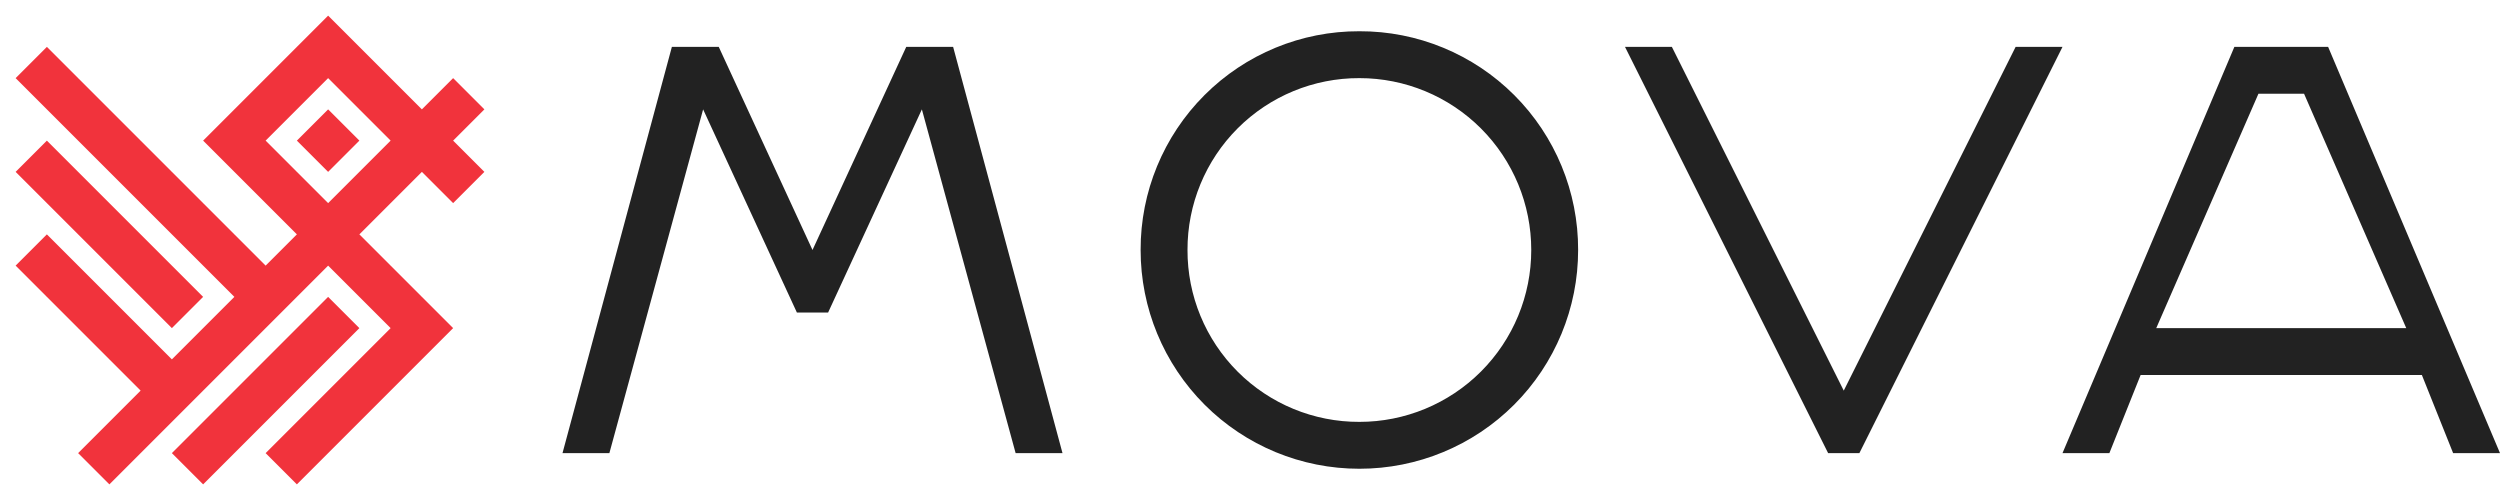
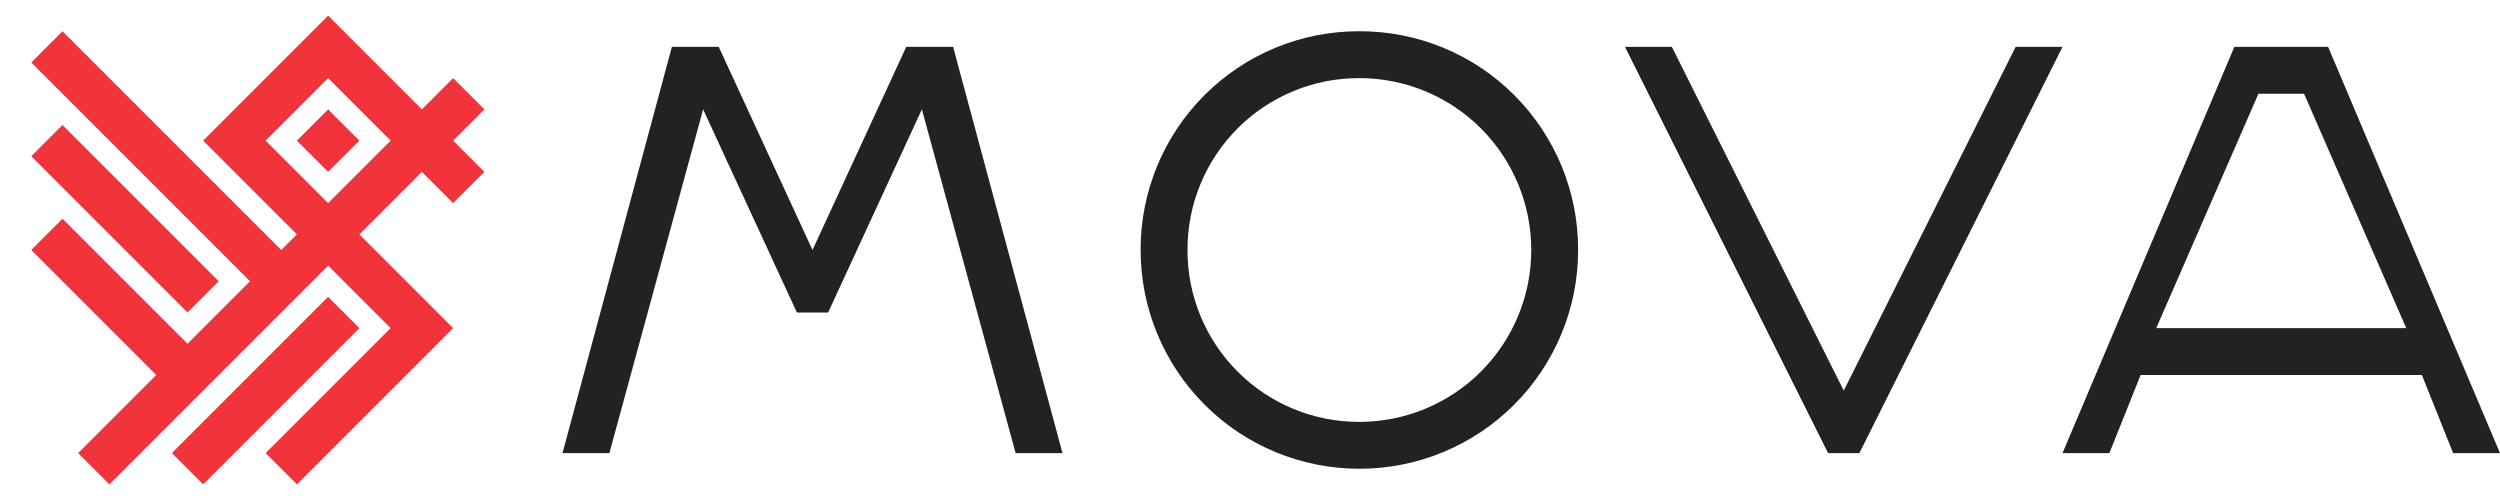
<svg xmlns="http://www.w3.org/2000/svg" viewBox="0 0 80 16">
  <path fill="#222" d="M38 8a5.483 5.483 0 005.5 5.5A5.496 5.496 0 0049 8a5.496 5.496 0 00-5.5-5.5A5.483 5.483 0 0038 8zm5.5-7a6.978 6.978 0 017 7 6.995 6.995 0 01-7 7 6.995 6.995 0 01-7-7 6.978 6.978 0 017-7zm10 .5l5.5 11 5.5-11H66l-6.5 13h-1L52 1.5h1.5zm15.5 9h8L73.73 3h-1.46L69 10.5zm8.5 1.5h-9l-1 2.5H66l5.5-13h3l5.5 13h-1.5l-1-2.5zm-56-10.5H23L26 8l3-6.5h1.5l3.5 13h-1.5l-3-11-3 6.5h-1l-3-6.5-3 11H18l3.5-13z" />
-   <path fill="#F1333C" d="M.5 2.5l1-1 7 7 1-1-3-3 4-4 3 3 1-1 1 1-1 1 1 1-1 1-1-1-2 2 3 3-5 5-1-1 4-4-2-2-7 7-1-1 2-2-4-4 1-1 4 4 2-2-7-7zm10 0l-2 2 2 2 2-2-2-2zm-1 2l1-1 1 1-1 1-1-1zm-8 0l5 5-1 1-5-5 1-1zm9 5l1 1-5 5-1-1 5-5z" />
+   <path fill="#F1333C" d="M1 2l1-1 7 7 .5-.5-3-3 4-4 3 3 1-1 1 1-1 1 1 1-1 1-1-1-2 2 3 3-5 5-1-1 4-4-2-2-7 7-1-1L5 12 1 8l1-1 4 4 2-2-7-7zm9.5.5l-2 2 2 2 2-2-2-2zm-1 2l1-1 1 1-1 1-1-1zM2 4l5 5-1 1-5-5 1-1zm8.5 5.5l1 1-5 5-1-1 5-5z" />
</svg>
